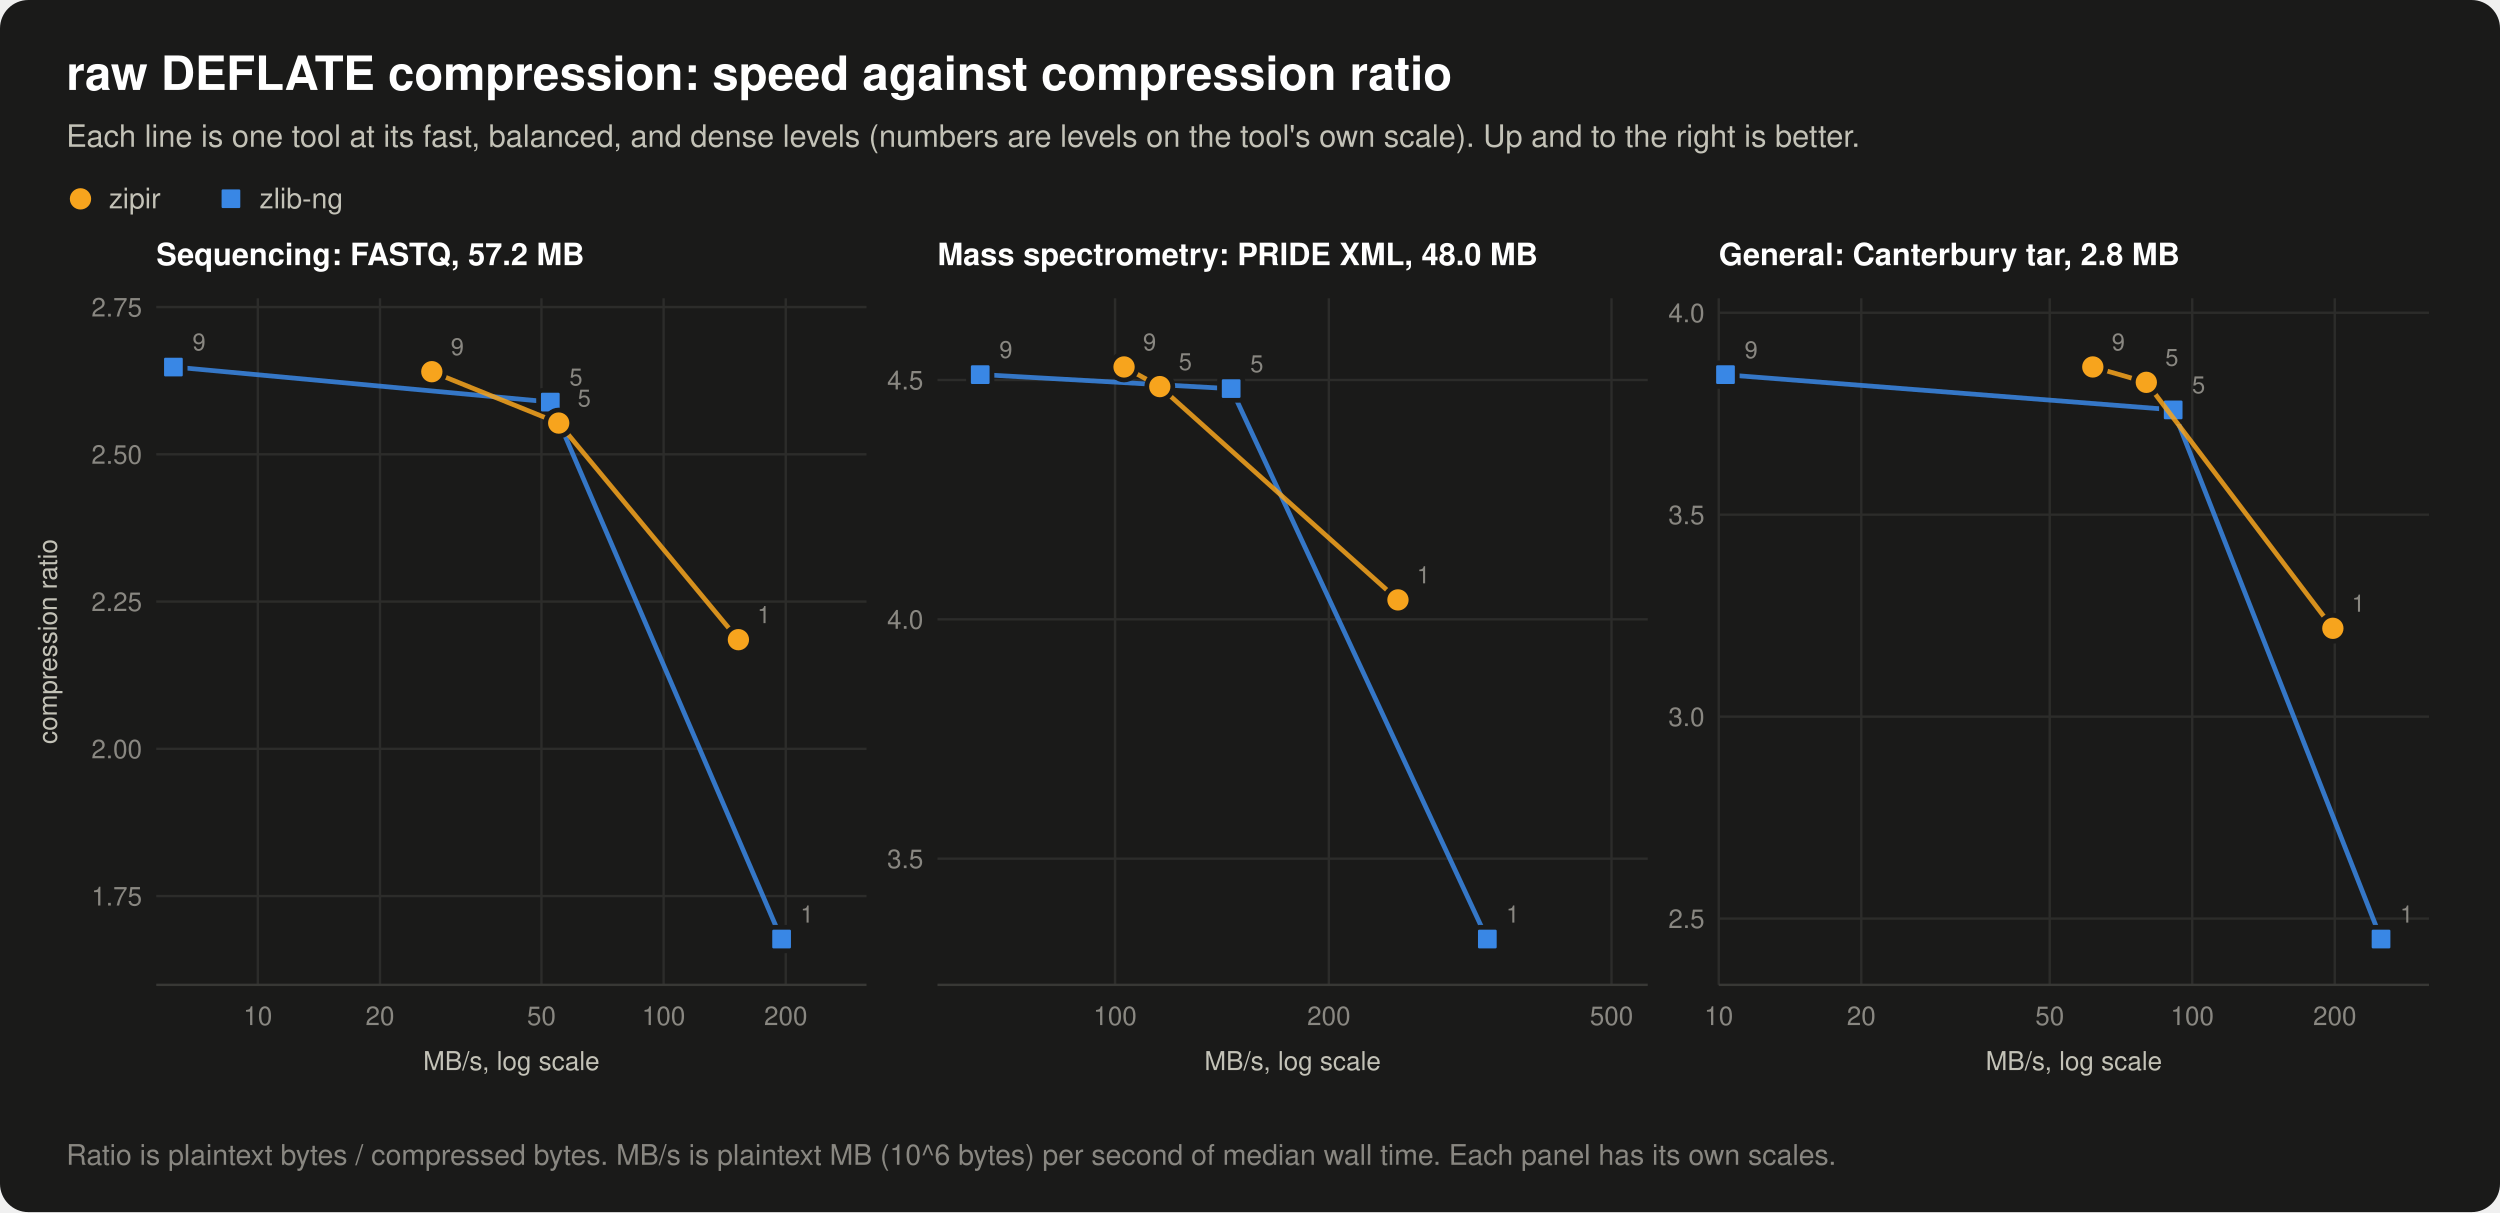
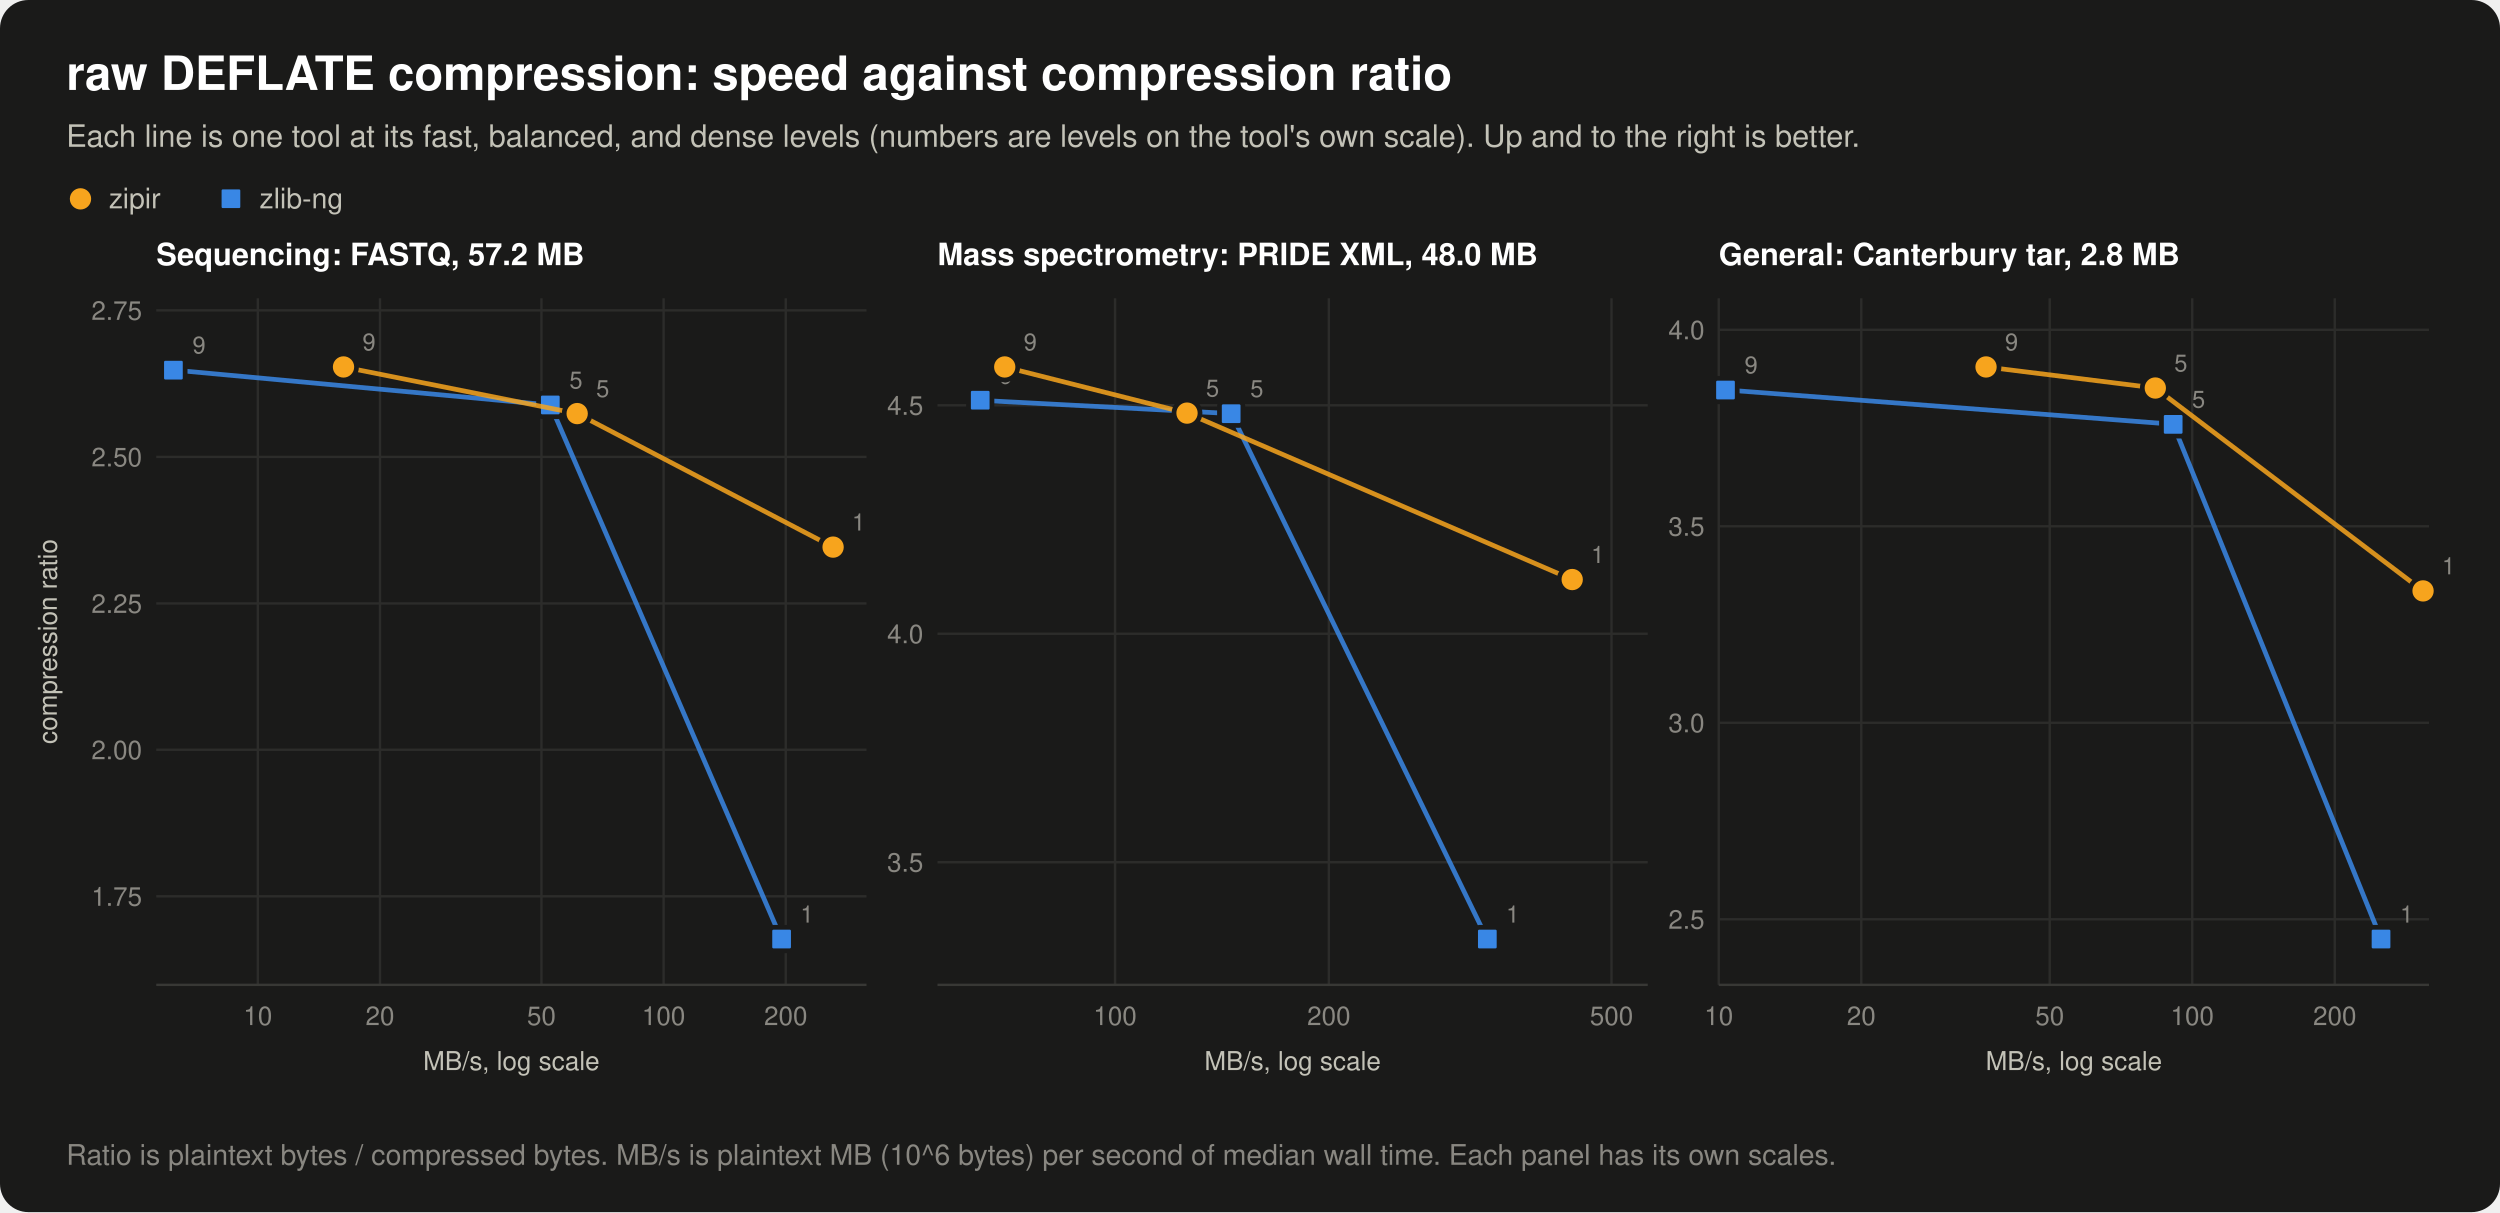
<svg xmlns="http://www.w3.org/2000/svg" viewBox="0 0 1056 512" width="1056" height="512" role="img" font-family="system-ui, -apple-system, &quot;Segoe UI&quot;, Helvetica, Arial, sans-serif">
  <rect width="1056" height="512" rx="12" fill="#1a1a19" />
  <text x="28.0" y="38.0" font-size="20" fill="#ffffff" text-anchor="start" font-weight="650">raw DEFLATE compression: speed against compression ratio</text>
  <text x="28.0" y="62.0" font-size="13" fill="#c3c2b7" text-anchor="start" font-weight="400">Each line is one tool at its fast, balanced, and dense levels (numbers are levels on the tool's own scale). Up and to the right is better.</text>
  <circle cx="34.0" cy="84.0" r="5.5" fill="#f7a41d" stroke="#1a1a19" stroke-width="2" />
  <text x="46.0" y="88.0" font-size="12" fill="#c3c2b7" text-anchor="start" font-weight="400">zipir</text>
  <rect x="92.6" y="79.0" width="9.9" height="9.9" rx="1.5" fill="#3987e5" stroke="#1a1a19" stroke-width="2" />
  <text x="109.6" y="88.0" font-size="12" fill="#c3c2b7" text-anchor="start" font-weight="400">zlib-ng</text>
  <text x="66.0" y="112.0" font-size="13" fill="#ffffff" text-anchor="start" font-weight="600">Sequencing: FASTQ, 57.2 MB</text>
  <line x1="108.9" y1="126.0" x2="108.9" y2="416.0" stroke="#2c2c2a" stroke-width="1" />
  <text x="108.9" y="433.0" font-size="11" fill="#898781" text-anchor="middle" font-weight="400">10</text>
  <line x1="160.5" y1="126.0" x2="160.5" y2="416.0" stroke="#2c2c2a" stroke-width="1" />
  <text x="160.5" y="433.0" font-size="11" fill="#898781" text-anchor="middle" font-weight="400">20</text>
  <line x1="228.7" y1="126.0" x2="228.7" y2="416.0" stroke="#2c2c2a" stroke-width="1" />
  <text x="228.7" y="433.0" font-size="11" fill="#898781" text-anchor="middle" font-weight="400">50</text>
  <line x1="280.3" y1="126.0" x2="280.3" y2="416.0" stroke="#2c2c2a" stroke-width="1" />
  <text x="280.3" y="433.0" font-size="11" fill="#898781" text-anchor="middle" font-weight="400">100</text>
  <line x1="331.9" y1="126.0" x2="331.9" y2="416.0" stroke="#2c2c2a" stroke-width="1" />
  <text x="331.9" y="433.0" font-size="11" fill="#898781" text-anchor="middle" font-weight="400">200</text>
-   <line x1="66.0" y1="378.5" x2="366.0" y2="378.5" stroke="#2c2c2a" stroke-width="1" />
-   <text x="60.0" y="382.5" font-size="11" fill="#898781" text-anchor="end" font-weight="400">1.75</text>
-   <line x1="66.0" y1="316.3" x2="366.0" y2="316.3" stroke="#2c2c2a" stroke-width="1" />
-   <text x="60.0" y="320.3" font-size="11" fill="#898781" text-anchor="end" font-weight="400">2.00</text>
-   <line x1="66.0" y1="254.1" x2="366.0" y2="254.1" stroke="#2c2c2a" stroke-width="1" />
-   <text x="60.0" y="258.1" font-size="11" fill="#898781" text-anchor="end" font-weight="400">2.25</text>
-   <line x1="66.0" y1="191.9" x2="366.0" y2="191.9" stroke="#2c2c2a" stroke-width="1" />
-   <text x="60.0" y="195.9" font-size="11" fill="#898781" text-anchor="end" font-weight="400">2.50</text>
-   <line x1="66.0" y1="129.7" x2="366.0" y2="129.7" stroke="#2c2c2a" stroke-width="1" />
-   <text x="60.0" y="133.7" font-size="11" fill="#898781" text-anchor="end" font-weight="400">2.75</text>
+   <line x1="66.0" y1="378.6" x2="366.0" y2="378.6" stroke="#2c2c2a" stroke-width="1" />
+   <text x="60.0" y="382.6" font-size="11" fill="#898781" text-anchor="end" font-weight="400">1.75</text>
+   <line x1="66.0" y1="316.7" x2="366.0" y2="316.7" stroke="#2c2c2a" stroke-width="1" />
+   <text x="60.0" y="320.7" font-size="11" fill="#898781" text-anchor="end" font-weight="400">2.00</text>
+   <line x1="66.0" y1="254.9" x2="366.0" y2="254.9" stroke="#2c2c2a" stroke-width="1" />
+   <text x="60.0" y="258.9" font-size="11" fill="#898781" text-anchor="end" font-weight="400">2.25</text>
+   <line x1="66.0" y1="193.0" x2="366.0" y2="193.0" stroke="#2c2c2a" stroke-width="1" />
+   <text x="60.0" y="197.0" font-size="11" fill="#898781" text-anchor="end" font-weight="400">2.50</text>
+   <line x1="66.0" y1="131.1" x2="366.0" y2="131.1" stroke="#2c2c2a" stroke-width="1" />
+   <text x="60.0" y="135.1" font-size="11" fill="#898781" text-anchor="end" font-weight="400">2.75</text>
  <line x1="66.0" y1="416.0" x2="366.0" y2="416.0" stroke="#383835" stroke-width="1" />
-   <path d="M330.1,396.7 L232.5,169.8 L73.3,155.0" fill="none" stroke="#3987e5" stroke-width="2" stroke-linejoin="round" stroke-linecap="round" opacity="0.85" />
+   <path d="M330.1,396.7 L232.5,171.1 L73.3,156.3" fill="none" stroke="#3987e5" stroke-width="2" stroke-linejoin="round" stroke-linecap="round" opacity="0.85" />
  <rect x="325.2" y="391.7" width="9.9" height="9.9" rx="1.5" fill="#3987e5" stroke="#1a1a19" stroke-width="2" />
  <text x="338.1" y="389.7" font-size="10" fill="#898781" text-anchor="start" font-weight="400">1</text>
-   <rect x="227.5" y="164.9" width="9.9" height="9.9" rx="1.5" fill="#3987e5" stroke="#1a1a19" stroke-width="2" />
-   <text x="240.5" y="162.8" font-size="10" fill="#898781" text-anchor="start" font-weight="400">5</text>
-   <rect x="68.3" y="150.1" width="9.9" height="9.9" rx="1.5" fill="#3987e5" stroke="#1a1a19" stroke-width="2" />
-   <text x="81.3" y="148.0" font-size="10" fill="#898781" text-anchor="start" font-weight="400">9</text>
-   <path d="M311.9,270.2 L236.0,178.7 L182.4,157.0" fill="none" stroke="#f7a41d" stroke-width="2" stroke-linejoin="round" stroke-linecap="round" opacity="0.85" />
-   <circle cx="311.9" cy="270.2" r="5.5" fill="#f7a41d" stroke="#1a1a19" stroke-width="2" />
-   <text x="319.9" y="263.2" font-size="10" fill="#898781" text-anchor="start" font-weight="400">1</text>
-   <circle cx="236.0" cy="178.7" r="5.5" fill="#f7a41d" stroke="#1a1a19" stroke-width="2" />
-   <text x="244.0" y="171.7" font-size="10" fill="#898781" text-anchor="start" font-weight="400">5</text>
-   <circle cx="182.4" cy="157.0" r="5.5" fill="#f7a41d" stroke="#1a1a19" stroke-width="2" />
-   <text x="190.4" y="150.0" font-size="10" fill="#898781" text-anchor="start" font-weight="400">9</text>
+   <rect x="227.5" y="166.1" width="9.9" height="9.9" rx="1.5" fill="#3987e5" stroke="#1a1a19" stroke-width="2" />
+   <text x="240.5" y="164.1" font-size="10" fill="#898781" text-anchor="start" font-weight="400">5</text>
+   <rect x="68.3" y="151.4" width="9.9" height="9.9" rx="1.5" fill="#3987e5" stroke="#1a1a19" stroke-width="2" />
+   <text x="81.3" y="149.3" font-size="10" fill="#898781" text-anchor="start" font-weight="400">9</text>
+   <path d="M351.9,231.1 L243.8,174.7 L145.1,155.0" fill="none" stroke="#f7a41d" stroke-width="2" stroke-linejoin="round" stroke-linecap="round" opacity="0.85" />
+   <circle cx="351.9" cy="231.1" r="5.5" fill="#f7a41d" stroke="#1a1a19" stroke-width="2" />
+   <text x="359.9" y="224.1" font-size="10" fill="#898781" text-anchor="start" font-weight="400">1</text>
+   <circle cx="243.8" cy="174.7" r="5.5" fill="#f7a41d" stroke="#1a1a19" stroke-width="2" />
+   <text x="251.8" y="167.7" font-size="10" fill="#898781" text-anchor="start" font-weight="400">5</text>
+   <circle cx="145.1" cy="155.0" r="5.5" fill="#f7a41d" stroke="#1a1a19" stroke-width="2" />
+   <text x="153.1" y="148.0" font-size="10" fill="#898781" text-anchor="start" font-weight="400">9</text>
  <text x="216.0" y="452.0" font-size="11" fill="#c3c2b7" text-anchor="middle" font-weight="400">MB/s, log scale</text>
  <text x="396.0" y="112.0" font-size="13" fill="#ffffff" text-anchor="start" font-weight="600">Mass spectrometry: PRIDE XML, 48.0 MB</text>
  <line x1="471.0" y1="126.0" x2="471.0" y2="416.0" stroke="#2c2c2a" stroke-width="1" />
  <text x="471.0" y="433.0" font-size="11" fill="#898781" text-anchor="middle" font-weight="400">100</text>
  <line x1="561.3" y1="126.0" x2="561.3" y2="416.0" stroke="#2c2c2a" stroke-width="1" />
  <text x="561.3" y="433.0" font-size="11" fill="#898781" text-anchor="middle" font-weight="400">200</text>
  <line x1="680.7" y1="126.0" x2="680.7" y2="416.0" stroke="#2c2c2a" stroke-width="1" />
  <text x="680.7" y="433.0" font-size="11" fill="#898781" text-anchor="middle" font-weight="400">500</text>
-   <line x1="396.0" y1="362.7" x2="696.0" y2="362.7" stroke="#2c2c2a" stroke-width="1" />
-   <text x="390.0" y="366.7" font-size="11" fill="#898781" text-anchor="end" font-weight="400">3.5</text>
-   <line x1="396.0" y1="261.6" x2="696.0" y2="261.6" stroke="#2c2c2a" stroke-width="1" />
-   <text x="390.0" y="265.6" font-size="11" fill="#898781" text-anchor="end" font-weight="400">4.0</text>
-   <line x1="396.0" y1="160.5" x2="696.0" y2="160.5" stroke="#2c2c2a" stroke-width="1" />
-   <text x="390.0" y="164.5" font-size="11" fill="#898781" text-anchor="end" font-weight="400">4.5</text>
+   <line x1="396.0" y1="364.2" x2="696.0" y2="364.2" stroke="#2c2c2a" stroke-width="1" />
+   <text x="390.0" y="368.2" font-size="11" fill="#898781" text-anchor="end" font-weight="400">3.5</text>
+   <line x1="396.0" y1="267.7" x2="696.0" y2="267.7" stroke="#2c2c2a" stroke-width="1" />
+   <text x="390.0" y="271.7" font-size="11" fill="#898781" text-anchor="end" font-weight="400">4.0</text>
+   <line x1="396.0" y1="171.2" x2="696.0" y2="171.2" stroke="#2c2c2a" stroke-width="1" />
+   <text x="390.0" y="175.2" font-size="11" fill="#898781" text-anchor="end" font-weight="400">4.5</text>
  <line x1="396.0" y1="416.0" x2="696.0" y2="416.0" stroke="#383835" stroke-width="1" />
-   <path d="M628.2,396.7 L520.1,164.2 L414.1,158.2" fill="none" stroke="#3987e5" stroke-width="2" stroke-linejoin="round" stroke-linecap="round" opacity="0.85" />
+   <path d="M628.2,396.7 L520.1,174.7 L414.1,169.1" fill="none" stroke="#3987e5" stroke-width="2" stroke-linejoin="round" stroke-linecap="round" opacity="0.85" />
  <rect x="623.3" y="391.7" width="9.9" height="9.9" rx="1.5" fill="#3987e5" stroke="#1a1a19" stroke-width="2" />
  <text x="636.2" y="389.7" font-size="10" fill="#898781" text-anchor="start" font-weight="400">1</text>
-   <rect x="515.1" y="159.2" width="9.9" height="9.9" rx="1.5" fill="#3987e5" stroke="#1a1a19" stroke-width="2" />
-   <text x="528.1" y="157.2" font-size="10" fill="#898781" text-anchor="start" font-weight="400">5</text>
-   <rect x="409.1" y="153.3" width="9.9" height="9.9" rx="1.5" fill="#3987e5" stroke="#1a1a19" stroke-width="2" />
-   <text x="422.1" y="151.2" font-size="10" fill="#898781" text-anchor="start" font-weight="400">9</text>
-   <path d="M590.5,253.4 L489.9,163.3 L474.8,155.0" fill="none" stroke="#f7a41d" stroke-width="2" stroke-linejoin="round" stroke-linecap="round" opacity="0.85" />
-   <circle cx="590.5" cy="253.4" r="5.5" fill="#f7a41d" stroke="#1a1a19" stroke-width="2" />
-   <text x="598.5" y="246.4" font-size="10" fill="#898781" text-anchor="start" font-weight="400">1</text>
-   <circle cx="489.9" cy="163.3" r="5.5" fill="#f7a41d" stroke="#1a1a19" stroke-width="2" />
-   <text x="497.9" y="156.3" font-size="10" fill="#898781" text-anchor="start" font-weight="400">5</text>
-   <circle cx="474.8" cy="155.0" r="5.5" fill="#f7a41d" stroke="#1a1a19" stroke-width="2" />
-   <text x="482.8" y="148.0" font-size="10" fill="#898781" text-anchor="start" font-weight="400">9</text>
+   <rect x="515.1" y="169.8" width="9.9" height="9.9" rx="1.5" fill="#3987e5" stroke="#1a1a19" stroke-width="2" />
+   <text x="528.1" y="167.7" font-size="10" fill="#898781" text-anchor="start" font-weight="400">5</text>
+   <rect x="409.1" y="164.1" width="9.9" height="9.9" rx="1.5" fill="#3987e5" stroke="#1a1a19" stroke-width="2" />
+   <text x="422.1" y="162.1" font-size="10" fill="#898781" text-anchor="start" font-weight="400">9</text>
+   <path d="M664.1,244.8 L501.4,174.5 L424.4,155.0" fill="none" stroke="#f7a41d" stroke-width="2" stroke-linejoin="round" stroke-linecap="round" opacity="0.85" />
+   <circle cx="664.1" cy="244.8" r="5.5" fill="#f7a41d" stroke="#1a1a19" stroke-width="2" />
+   <text x="672.1" y="237.8" font-size="10" fill="#898781" text-anchor="start" font-weight="400">1</text>
+   <circle cx="501.4" cy="174.5" r="5.5" fill="#f7a41d" stroke="#1a1a19" stroke-width="2" />
+   <text x="509.4" y="167.5" font-size="10" fill="#898781" text-anchor="start" font-weight="400">5</text>
+   <circle cx="424.4" cy="155.0" r="5.5" fill="#f7a41d" stroke="#1a1a19" stroke-width="2" />
+   <text x="432.4" y="148.0" font-size="10" fill="#898781" text-anchor="start" font-weight="400">9</text>
  <text x="546.0" y="452.0" font-size="11" fill="#c3c2b7" text-anchor="middle" font-weight="400">MB/s, log scale</text>
  <text x="726.0" y="112.0" font-size="13" fill="#ffffff" text-anchor="start" font-weight="600">General: Canterbury tar, 2.8 MB</text>
  <line x1="726.0" y1="126.0" x2="726.0" y2="416.0" stroke="#2c2c2a" stroke-width="1" />
  <text x="726.0" y="433.0" font-size="11" fill="#898781" text-anchor="middle" font-weight="400">10</text>
  <line x1="786.2" y1="126.0" x2="786.2" y2="416.0" stroke="#2c2c2a" stroke-width="1" />
  <text x="786.2" y="433.0" font-size="11" fill="#898781" text-anchor="middle" font-weight="400">20</text>
  <line x1="865.8" y1="126.0" x2="865.8" y2="416.0" stroke="#2c2c2a" stroke-width="1" />
  <text x="865.8" y="433.0" font-size="11" fill="#898781" text-anchor="middle" font-weight="400">50</text>
  <line x1="926.0" y1="126.0" x2="926.0" y2="416.0" stroke="#2c2c2a" stroke-width="1" />
  <text x="926.0" y="433.0" font-size="11" fill="#898781" text-anchor="middle" font-weight="400">100</text>
  <line x1="986.2" y1="126.0" x2="986.2" y2="416.0" stroke="#2c2c2a" stroke-width="1" />
  <text x="986.2" y="433.0" font-size="11" fill="#898781" text-anchor="middle" font-weight="400">200</text>
-   <line x1="726.0" y1="388.0" x2="1026.0" y2="388.0" stroke="#2c2c2a" stroke-width="1" />
-   <text x="720.0" y="392.0" font-size="11" fill="#898781" text-anchor="end" font-weight="400">2.5</text>
-   <line x1="726.0" y1="302.7" x2="1026.0" y2="302.7" stroke="#2c2c2a" stroke-width="1" />
-   <text x="720.0" y="306.7" font-size="11" fill="#898781" text-anchor="end" font-weight="400">3.0</text>
-   <line x1="726.0" y1="217.4" x2="1026.0" y2="217.4" stroke="#2c2c2a" stroke-width="1" />
-   <text x="720.0" y="221.4" font-size="11" fill="#898781" text-anchor="end" font-weight="400">3.5</text>
-   <line x1="726.0" y1="132.1" x2="1026.0" y2="132.1" stroke="#2c2c2a" stroke-width="1" />
-   <text x="720.0" y="136.1" font-size="11" fill="#898781" text-anchor="end" font-weight="400">4.0</text>
+   <line x1="726.0" y1="388.3" x2="1026.0" y2="388.3" stroke="#2c2c2a" stroke-width="1" />
+   <text x="720.0" y="392.3" font-size="11" fill="#898781" text-anchor="end" font-weight="400">2.5</text>
+   <line x1="726.0" y1="305.3" x2="1026.0" y2="305.3" stroke="#2c2c2a" stroke-width="1" />
+   <text x="720.0" y="309.3" font-size="11" fill="#898781" text-anchor="end" font-weight="400">3.0</text>
+   <line x1="726.0" y1="222.3" x2="1026.0" y2="222.3" stroke="#2c2c2a" stroke-width="1" />
+   <text x="720.0" y="226.3" font-size="11" fill="#898781" text-anchor="end" font-weight="400">3.5</text>
+   <line x1="726.0" y1="139.3" x2="1026.0" y2="139.3" stroke="#2c2c2a" stroke-width="1" />
+   <text x="720.0" y="143.3" font-size="11" fill="#898781" text-anchor="end" font-weight="400">4.0</text>
  <line x1="726.0" y1="416.0" x2="1026.0" y2="416.0" stroke="#383835" stroke-width="1" />
-   <path d="M1005.8,396.7 L917.9,173.1 L728.9,158.3" fill="none" stroke="#3987e5" stroke-width="2" stroke-linejoin="round" stroke-linecap="round" opacity="0.85" />
+   <path d="M1005.8,396.7 L917.9,179.2 L728.9,164.7" fill="none" stroke="#3987e5" stroke-width="2" stroke-linejoin="round" stroke-linecap="round" opacity="0.85" />
  <rect x="1000.8" y="391.7" width="9.9" height="9.9" rx="1.5" fill="#3987e5" stroke="#1a1a19" stroke-width="2" />
  <text x="1013.8" y="389.7" font-size="10" fill="#898781" text-anchor="start" font-weight="400">1</text>
-   <rect x="913.0" y="168.2" width="9.9" height="9.9" rx="1.5" fill="#3987e5" stroke="#1a1a19" stroke-width="2" />
-   <text x="925.9" y="166.1" font-size="10" fill="#898781" text-anchor="start" font-weight="400">5</text>
-   <rect x="723.9" y="153.3" width="9.9" height="9.9" rx="1.5" fill="#3987e5" stroke="#1a1a19" stroke-width="2" />
-   <text x="736.9" y="151.3" font-size="10" fill="#898781" text-anchor="start" font-weight="400">9</text>
-   <path d="M985.4,265.4 L906.6,161.5 L884.0,155.0" fill="none" stroke="#f7a41d" stroke-width="2" stroke-linejoin="round" stroke-linecap="round" opacity="0.85" />
-   <circle cx="985.4" cy="265.4" r="5.5" fill="#f7a41d" stroke="#1a1a19" stroke-width="2" />
-   <text x="993.4" y="258.4" font-size="10" fill="#898781" text-anchor="start" font-weight="400">1</text>
-   <circle cx="906.6" cy="161.5" r="5.5" fill="#f7a41d" stroke="#1a1a19" stroke-width="2" />
-   <text x="914.6" y="154.5" font-size="10" fill="#898781" text-anchor="start" font-weight="400">5</text>
-   <circle cx="884.0" cy="155.0" r="5.5" fill="#f7a41d" stroke="#1a1a19" stroke-width="2" />
-   <text x="892.0" y="148.0" font-size="10" fill="#898781" text-anchor="start" font-weight="400">9</text>
+   <rect x="913.0" y="174.3" width="9.9" height="9.9" rx="1.5" fill="#3987e5" stroke="#1a1a19" stroke-width="2" />
+   <text x="925.9" y="172.2" font-size="10" fill="#898781" text-anchor="start" font-weight="400">5</text>
+   <rect x="723.9" y="159.8" width="9.9" height="9.9" rx="1.5" fill="#3987e5" stroke="#1a1a19" stroke-width="2" />
+   <text x="736.9" y="157.7" font-size="10" fill="#898781" text-anchor="start" font-weight="400">9</text>
+   <path d="M1023.5,249.6 L910.4,163.9 L838.9,155.0" fill="none" stroke="#f7a41d" stroke-width="2" stroke-linejoin="round" stroke-linecap="round" opacity="0.85" />
+   <circle cx="1023.5" cy="249.6" r="5.5" fill="#f7a41d" stroke="#1a1a19" stroke-width="2" />
+   <text x="1031.5" y="242.6" font-size="10" fill="#898781" text-anchor="start" font-weight="400">1</text>
+   <circle cx="910.4" cy="163.9" r="5.5" fill="#f7a41d" stroke="#1a1a19" stroke-width="2" />
+   <text x="918.4" y="156.9" font-size="10" fill="#898781" text-anchor="start" font-weight="400">5</text>
+   <circle cx="838.9" cy="155.0" r="5.5" fill="#f7a41d" stroke="#1a1a19" stroke-width="2" />
+   <text x="846.9" y="148.0" font-size="10" fill="#898781" text-anchor="start" font-weight="400">9</text>
  <text x="876.0" y="452.0" font-size="11" fill="#c3c2b7" text-anchor="middle" font-weight="400">MB/s, log scale</text>
  <text x="24.0" y="271.0" font-size="11" fill="#c3c2b7" text-anchor="middle" font-weight="400" transform="rotate(-90 24 271.0)">compression ratio</text>
  <text x="28.0" y="492.0" font-size="12" fill="#898781" text-anchor="start" font-weight="400">Ratio is plaintext bytes / compressed bytes. MB/s is plaintext MB (10^6 bytes) per second of median wall time. Each panel has its own scales.</text>
</svg>
